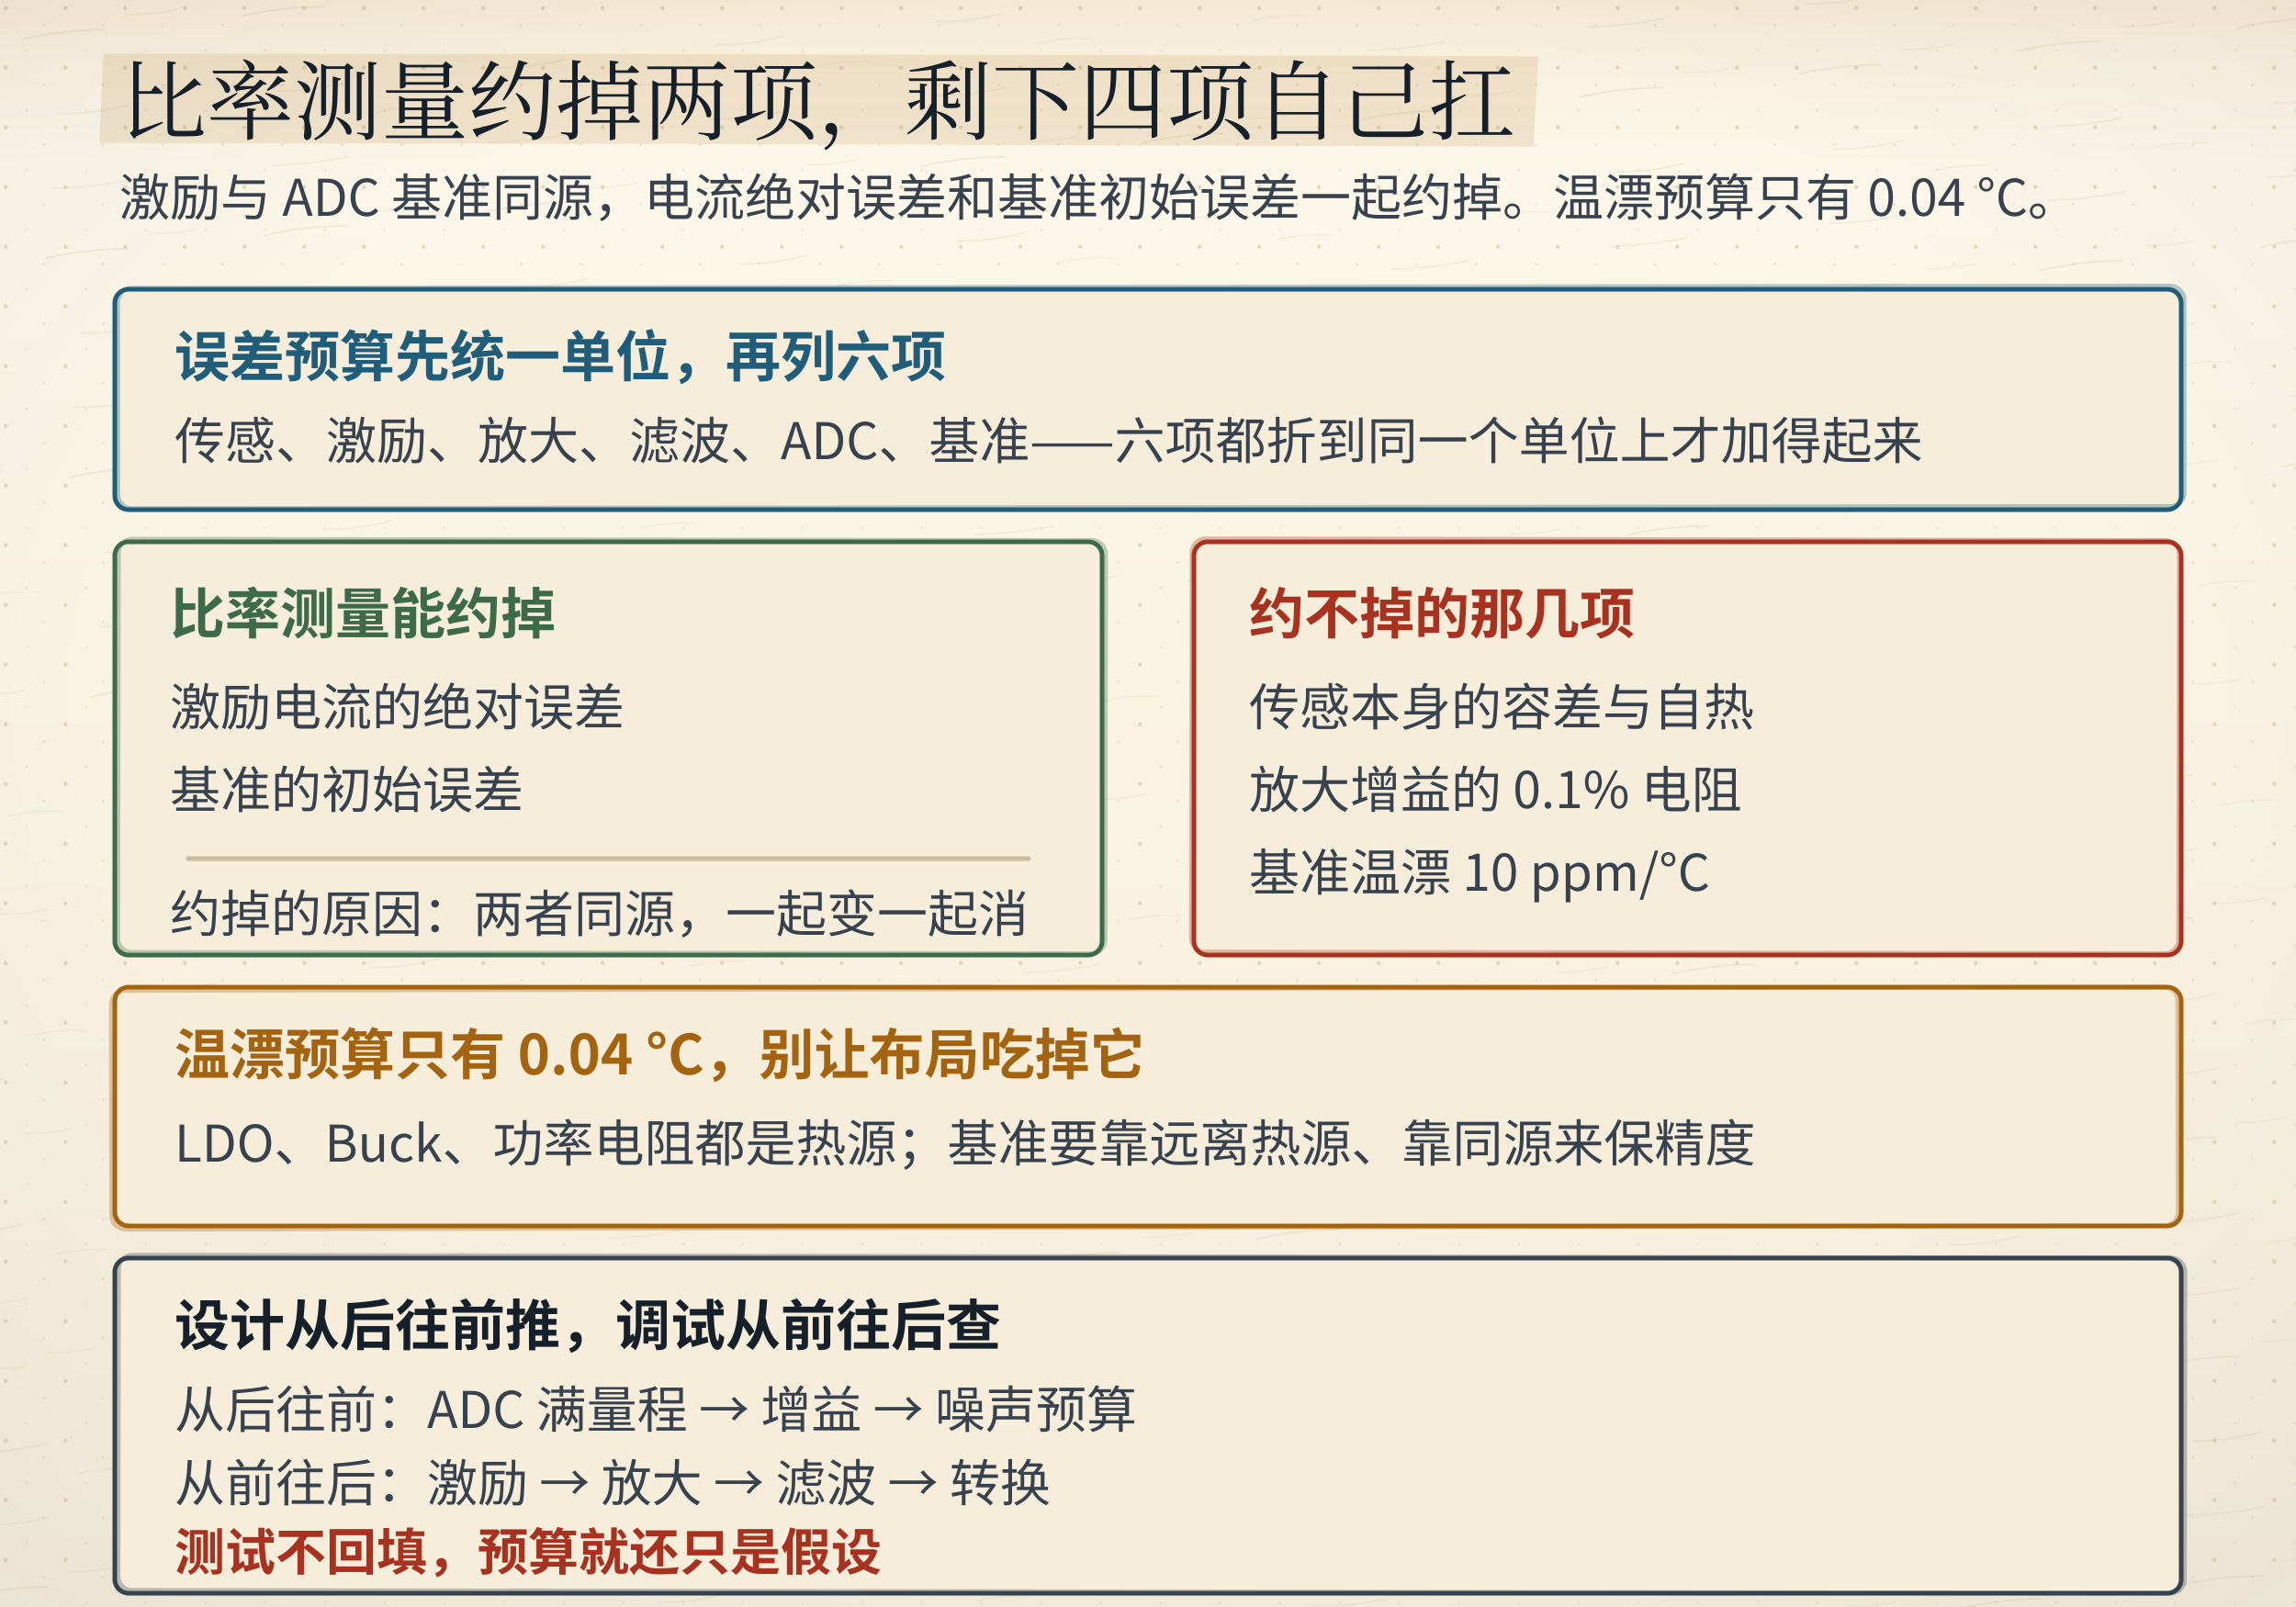
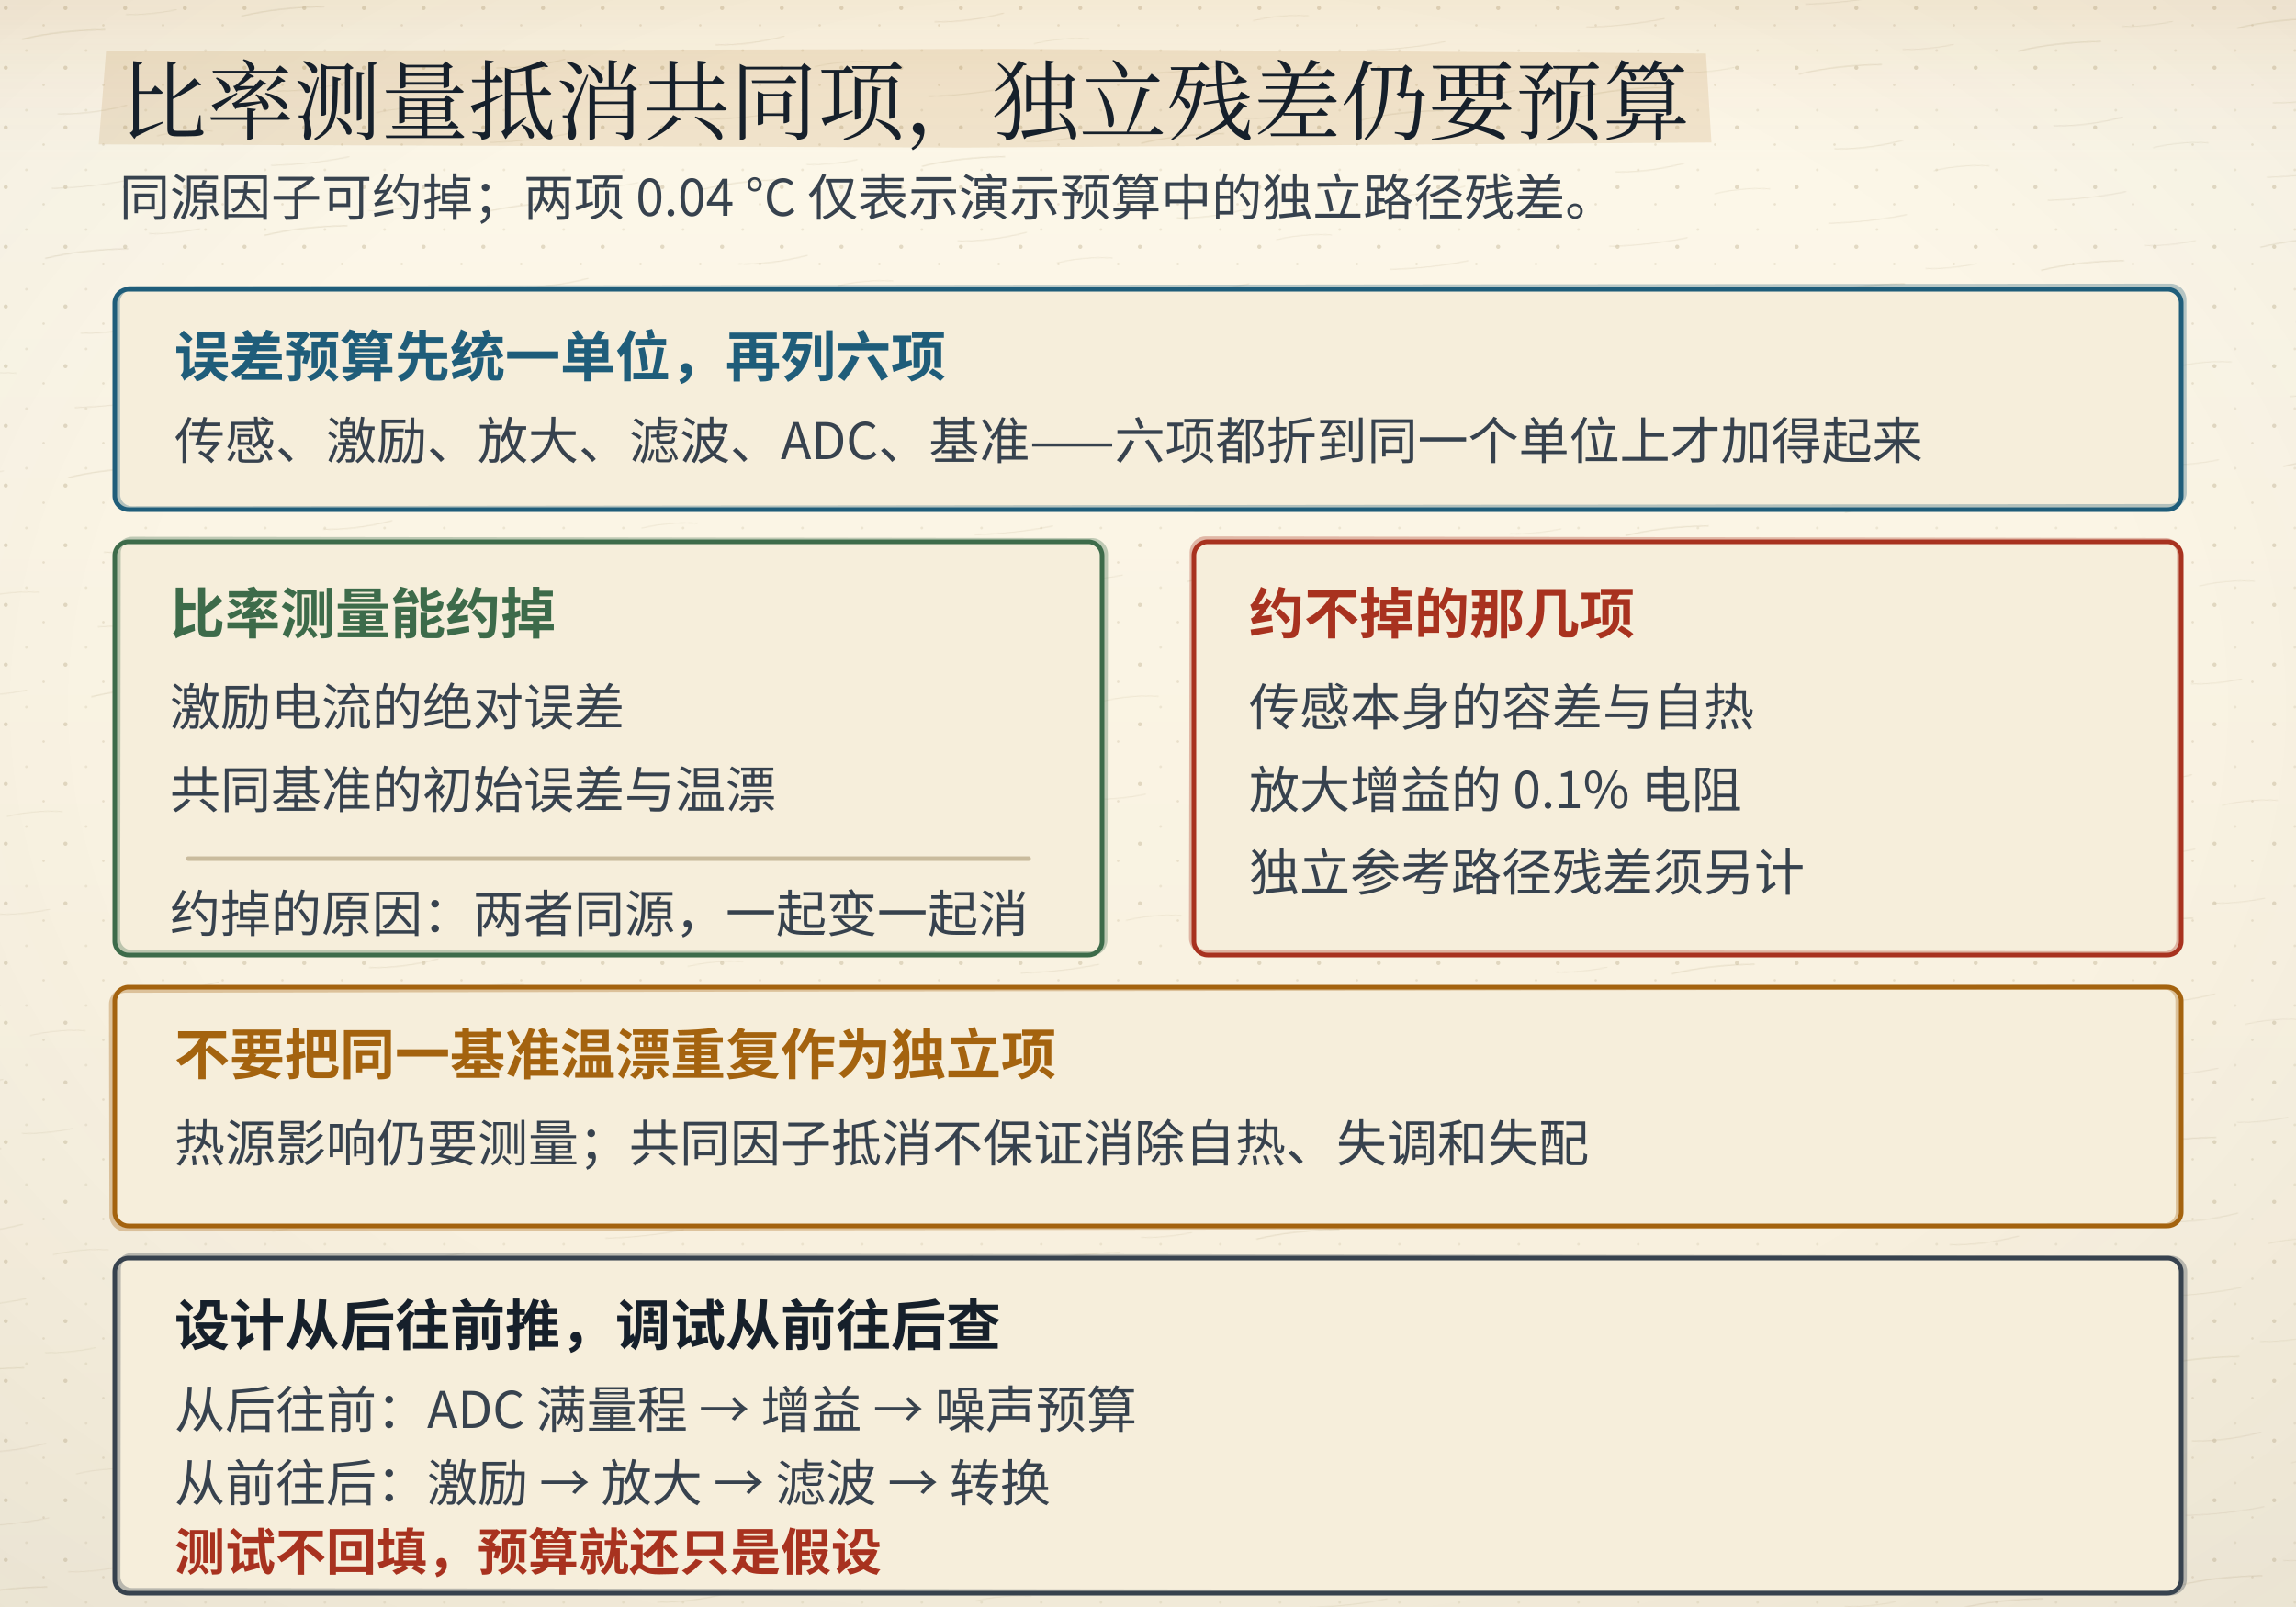
- <svg xmlns="http://www.w3.org/2000/svg" viewBox="0 0 1000 700">
+ <svg xmlns="http://www.w3.org/2000/svg" viewBox="0 0 1000 700" data-composition="python-handraw-v1" role="img" aria-labelledby="title desc">
  <defs>
    <linearGradient id="bgL" x1="0" y1="0" x2="0" y2="1">
      <stop offset="0" stop-color="#fdf8ea" />
      <stop offset="1" stop-color="#f6eedb" />
    </linearGradient>
    <linearGradient id="bgD" x1="0" y1="0" x2="0" y2="1">
      <stop offset="0" stop-color="#141310" />
      <stop offset="1" stop-color="#1d1a14" />
    </linearGradient>
    <radialGradient id="vig" cx="0.5" cy="0.44" r="0.78">
      <stop offset="0.55" stop-color="#16202b" stop-opacity="0" />
      <stop offset="1" stop-color="#16202b" stop-opacity="0.055" />
    </radialGradient>
    <linearGradient id="hdr" x1="0" y1="0" x2="0" y2="1">
      <stop offset="0" stop-color="#a4630f" stop-opacity="0.10" />
      <stop offset="0.55" stop-color="#a4630f" stop-opacity="0.028" />
      <stop offset="1" stop-color="#a4630f" stop-opacity="0" />
    </linearGradient>
    <linearGradient id="hdrD" x1="0" y1="0" x2="0" y2="1">
      <stop offset="0" stop-color="#dcab63" stop-opacity="0.13" />
      <stop offset="0.55" stop-color="#dcab63" stop-opacity="0.04" />
      <stop offset="1" stop-color="#dcab63" stop-opacity="0" />
    </linearGradient>
    <pattern id="dots" width="26" height="26" patternUnits="userSpaceOnUse">
      <circle cx="2.5" cy="3.5" r="0.9" fill="#c9bb9d" />
      <circle cx="19" cy="11" r="0.55" fill="#c9bb9d" opacity="0.7" />
      <circle cx="11.5" cy="22" r="0.6" fill="#c9bb9d" opacity="0.55" />
    </pattern>
    <filter id="soft" x="-40%" y="-40%" width="180%" height="180%">
      <feDropShadow dx="0" dy="1.4" stdDeviation="2" flood-color="#16202b" flood-opacity="0.13" />
    </filter>
    <filter id="pglow" x="-70%" y="-70%" width="240%" height="240%">
      <feGaussianBlur stdDeviation="1.7" result="b" />
      <feMerge>
        <feMergeNode in="b" />
        <feMergeNode in="SourceGraphic" />
      </feMerge>
    </filter>
  </defs>
  <rect class="page-bg" width="1000" height="700" fill="url(#bgL)" />
  <rect class="page-grain" width="1000" height="700" fill="url(#dots)" />
  <defs>
    <pattern id="fiber" width="96" height="96" patternUnits="userSpaceOnUse" patternTransform="rotate(-6)">
      <path d="M8 18 q16 -2.2 36 -0.4" stroke="#c9bb9d" stroke-width="0.55" fill="none" stroke-opacity="0.55" />
      <path d="M54 12 q10 1.4 22 0.2" stroke="#c9bb9d" stroke-width="0.45" fill="none" stroke-opacity="0.4" />
      <path d="M20 52 q14 1.8 30 -0.6" stroke="#c9bb9d" stroke-width="0.5" fill="none" stroke-opacity="0.45" />
      <path d="M62 66 q12 -1.6 24 0.4" stroke="#c9bb9d" stroke-width="0.45" fill="none" stroke-opacity="0.38" />
      <path d="M14 84 q18 1.4 34 -0.2" stroke="#c9bb9d" stroke-width="0.5" fill="none" stroke-opacity="0.42" />
    </pattern>
  </defs>
  <rect class="page-fiber" width="1000" height="700" fill="url(#fiber)" opacity="0.55" />
  <rect class="page-vig" width="1000" height="700" fill="url(#vig)" />
  <rect class="page-hdr" width="1000" height="72" fill="url(#hdr)" />
  <style>
text{font-family:"Segoe UI","Microsoft YaHei","PingFang SC","Hiragino Sans GB","Noto Sans CJK SC","Source Han Sans SC","Noto Sans SC",sans-serif;}
line,path,polyline,polygon{stroke-linecap:round;stroke-linejoin:round}
.page-bg{fill:url(#bgL)}
.page-grain{opacity:.5}
.page-vig{opacity:1}
.page-hdr{fill:url(#hdr)}
@media (prefers-color-scheme: dark){
.page-bg{fill:url(#bgD)}
.page-grain{opacity:.34}
.page-vig{opacity:.5}
.page-hdr{fill:url(#hdrD)}
[fill="#fdf8ea"]{fill:#141310}
[stroke="#fdf8ea"]{stroke:#141310}
[fill="#f6eedb"]{fill:#1d1a14}
[stroke="#f6eedb"]{stroke:#1d1a14}
[fill="#e0d3b8"]{fill:#3b3529}
[stroke="#e0d3b8"]{stroke:#3b3529}
[fill="#c9bb9d"]{fill:#4a4436}
[stroke="#c9bb9d"]{stroke:#4a4436}
[fill="#16202b"]{fill:#ece4d3}
[stroke="#16202b"]{stroke:#ece4d3}
[fill="#37424e"]{fill:#cfc6b4}
[stroke="#37424e"]{stroke:#cfc6b4}
[fill="#5b666f"]{fill:#a79e8b}
[stroke="#5b666f"]{stroke:#a79e8b}
[fill="#8b8272"]{fill:#857c6c}
[stroke="#8b8272"]{stroke:#857c6c}
text[fill="#fdf8ea"]{fill:#f9f3e3}
[fill="#e6eff3"]{fill:#17262e}
[fill="#e4f1f3"]{fill:#15262a}
[fill="#e8efe6"]{fill:#182418}
[fill="#f6e7e1"]{fill:#281a16}
[fill="#f7eedb"]{fill:#292114}
[fill="#efe8ee"]{fill:#241c22}
text[fill="#1f5d7a"]{fill:#7fb7cf}
:is(rect,circle,path,line,polygon,polyline,ellipse,g)[fill="#1f5d7a"]{fill:#2b4d5f}
[stroke="#1f5d7a"]{stroke:#6fa3b9}
text[fill="#2f7f96"]{fill:#8ac9d8}
:is(rect,circle,path,line,polygon,polyline,ellipse,g)[fill="#2f7f96"]{fill:#2b5660}
[stroke="#2f7f96"]{stroke:#77b2c1}
text[fill="#3d6b4a"]{fill:#98c096}
:is(rect,circle,path,line,polygon,polyline,ellipse,g)[fill="#3d6b4a"]{fill:#2f4a33}
[stroke="#3d6b4a"]{stroke:#7aa87c}
text[fill="#a8321f"]{fill:#e0907a}
:is(rect,circle,path,line,polygon,polyline,ellipse,g)[fill="#a8321f"]{fill:#55231b}
[stroke="#a8321f"]{stroke:#c07a63}
text[fill="#a4630f"]{fill:#dcab63}
:is(rect,circle,path,line,polygon,polyline,ellipse,g)[fill="#a4630f"]{fill:#553a17}
[stroke="#a4630f"]{stroke:#c08a45}
text[fill="#6b3f63"]{fill:#c4a2bf}
:is(rect,circle,path,line,polygon,polyline,ellipse,g)[fill="#6b3f63"]{fill:#452c40}
[stroke="#6b3f63"]{stroke:#a17c9b}
}
</style>
-   <polygon class="marker-wash" points="45.1,23.4 259.7,23.5 670.0,24.5 667.9,63.9 370.1,62.9 43.2,62.3" fill="#a4630f" opacity="0.13" />
-   <text x="52" y="58" font-size="38" fill="#16202b" font-family="'KaiTi','STKaiti','Kaiti SC','LXGW WenKai','Noto Serif CJK SC','Source Han Serif SC','Songti SC','SimSun','Noto Serif SC',serif" font-weight="700" text-anchor="start" style="font-family:'KaiTi','STKaiti','Kaiti SC','LXGW WenKai','Noto Serif CJK SC','Source Han Serif SC','Songti SC','SimSun','Noto Serif SC',serif;font-weight:400">比率测量约掉两项，剩下四项自己扛</text>
-   <text x="52" y="94" font-size="22" fill="#37424e" font-family="'KaiTi','STKaiti','Kaiti SC','LXGW WenKai','Noto Serif CJK SC','Source Han Serif SC','Songti SC','SimSun','Noto Serif SC',serif" font-weight="400" text-anchor="start">激励与 ADC 基准同源，电流绝对误差和基准初始误差一起约掉。温漂预算只有 0.04 °C。</text>
+   <polygon class="marker-wash" points="46.2,22.2 439.4,21.3 743.0,23.3 745.4,62.1 420.0,64.3 43.0,62.9" fill="#a4630f" opacity="0.13" />
+   <text x="52" y="58" font-size="38" fill="#16202b" font-family="'KaiTi','STKaiti','Kaiti SC','LXGW WenKai','Noto Serif CJK SC','Source Han Serif SC','Songti SC','SimSun','Noto Serif SC',serif" font-weight="700" text-anchor="start" style="font-family:'KaiTi','STKaiti','Kaiti SC','LXGW WenKai','Noto Serif CJK SC','Source Han Serif SC','Songti SC','SimSun','Noto Serif SC',serif;font-weight:400">比率测量抵消共同项，独立残差仍要预算</text>
+   <text x="52" y="94" font-size="22" fill="#37424e" font-family="'KaiTi','STKaiti','Kaiti SC','LXGW WenKai','Noto Serif CJK SC','Source Han Serif SC','Songti SC','SimSun','Noto Serif SC',serif" font-weight="400" text-anchor="start">同源因子可约掉；两项 0.04 °C 仅表示演示预算中的独立路径残差。</text>
  <rect x="50" y="126" width="900" height="96" rx="6" fill="#f6eedb" stroke="#1f5d7a" stroke-width="2" />
  <rect class="ink-echo" x="50" y="126" width="900" height="96" rx="6" stroke="#1f5d7a" stroke-width="2" fill="none" opacity="0.32" transform="translate(1.32 -0.97) rotate(-0.06 500.0 174.0)" />
  <text x="76" y="164" font-size="24" fill="#1f5d7a" font-family="'KaiTi','STKaiti','Kaiti SC','LXGW WenKai','Noto Serif CJK SC','Source Han Serif SC','Songti SC','SimSun','Noto Serif SC',serif" font-weight="700" text-anchor="start">误差预算先统一单位，再列六项</text>
  <text x="76" y="200" font-size="22" fill="#37424e" font-family="'KaiTi','STKaiti','Kaiti SC','LXGW WenKai','Noto Serif CJK SC','Source Han Serif SC','Songti SC','SimSun','Noto Serif SC',serif" font-weight="400" text-anchor="start">传感、激励、放大、滤波、ADC、基准——六项都折到同一个单位上才加得起来</text>
  <rect x="50" y="236" width="430" height="180" rx="6" fill="#f6eedb" stroke="#3d6b4a" stroke-width="2" />
  <rect class="ink-echo" x="50" y="236" width="430" height="180" rx="6" stroke="#3d6b4a" stroke-width="2" fill="none" opacity="0.32" transform="translate(1.46 -0.89) rotate(0.08 265.0 326.0)" />
  <text x="74" y="276" font-size="24" fill="#3d6b4a" font-family="'KaiTi','STKaiti','Kaiti SC','LXGW WenKai','Noto Serif CJK SC','Source Han Serif SC','Songti SC','SimSun','Noto Serif SC',serif" font-weight="700" text-anchor="start">比率测量能约掉</text>
  <text x="74" y="316" font-size="22" fill="#37424e" font-family="'KaiTi','STKaiti','Kaiti SC','LXGW WenKai','Noto Serif CJK SC','Source Han Serif SC','Songti SC','SimSun','Noto Serif SC',serif" font-weight="400" text-anchor="start">激励电流的绝对误差</text>
-   <text x="74" y="352" font-size="22" fill="#37424e" font-family="'KaiTi','STKaiti','Kaiti SC','LXGW WenKai','Noto Serif CJK SC','Source Han Serif SC','Songti SC','SimSun','Noto Serif SC',serif" font-weight="400" text-anchor="start">基准的初始误差</text>
+   <text x="74" y="352" font-size="22" fill="#37424e" font-family="'KaiTi','STKaiti','Kaiti SC','LXGW WenKai','Noto Serif CJK SC','Source Han Serif SC','Songti SC','SimSun','Noto Serif SC',serif" font-weight="400" text-anchor="start">共同基准的初始误差与温漂</text>
  <path d="M82 374 Q265.00 374.02 448 374" fill="none" stroke="#c9bb9d" stroke-width="2" />
  <text x="74" y="406" font-size="22" fill="#37424e" font-family="'KaiTi','STKaiti','Kaiti SC','LXGW WenKai','Noto Serif CJK SC','Source Han Serif SC','Songti SC','SimSun','Noto Serif SC',serif" font-weight="400" text-anchor="start">约掉的原因：两者同源，一起变一起消</text>
  <rect x="520" y="236" width="430" height="180" rx="6" fill="#f6eedb" stroke="#a8321f" stroke-width="2" />
  <rect class="ink-echo" x="520" y="236" width="430" height="180" rx="6" stroke="#a8321f" stroke-width="2" fill="none" opacity="0.32" transform="translate(-1.00 -0.99) rotate(0.10 735.0 326.0)" />
  <text x="544" y="276" font-size="24" fill="#a8321f" font-family="'KaiTi','STKaiti','Kaiti SC','LXGW WenKai','Noto Serif CJK SC','Source Han Serif SC','Songti SC','SimSun','Noto Serif SC',serif" font-weight="700" text-anchor="start">约不掉的那几项</text>
  <text x="544" y="316" font-size="22" fill="#37424e" font-family="'KaiTi','STKaiti','Kaiti SC','LXGW WenKai','Noto Serif CJK SC','Source Han Serif SC','Songti SC','SimSun','Noto Serif SC',serif" font-weight="400" text-anchor="start">传感本身的容差与自热</text>
  <text x="544" y="352" font-size="22" fill="#37424e" font-family="'KaiTi','STKaiti','Kaiti SC','LXGW WenKai','Noto Serif CJK SC','Source Han Serif SC','Songti SC','SimSun','Noto Serif SC',serif" font-weight="400" text-anchor="start">放大增益的 0.1% 电阻</text>
-   <text x="544" y="388" font-size="22" fill="#37424e" font-family="'KaiTi','STKaiti','Kaiti SC','LXGW WenKai','Noto Serif CJK SC','Source Han Serif SC','Songti SC','SimSun','Noto Serif SC',serif" font-weight="400" text-anchor="start">基准温漂 10 ppm/°C</text>
+   <text x="544" y="388" font-size="22" fill="#37424e" font-family="'KaiTi','STKaiti','Kaiti SC','LXGW WenKai','Noto Serif CJK SC','Source Han Serif SC','Songti SC','SimSun','Noto Serif SC',serif" font-weight="400" text-anchor="start">独立参考路径残差须另计</text>
  <rect x="50" y="430" width="900" height="104" rx="6" fill="#f6eedb" stroke="#a4630f" stroke-width="2" />
  <rect class="ink-echo" x="50" y="430" width="900" height="104" rx="6" stroke="#a4630f" stroke-width="2" fill="none" opacity="0.32" transform="translate(-1.45 0.66) rotate(-0.10 500.0 482.0)" />
-   <text x="76" y="468" font-size="24" fill="#a4630f" font-family="'KaiTi','STKaiti','Kaiti SC','LXGW WenKai','Noto Serif CJK SC','Source Han Serif SC','Songti SC','SimSun','Noto Serif SC',serif" font-weight="700" text-anchor="start">温漂预算只有 0.04 °C，别让布局吃掉它</text>
-   <text x="76" y="506" font-size="22" fill="#37424e" font-family="'KaiTi','STKaiti','Kaiti SC','LXGW WenKai','Noto Serif CJK SC','Source Han Serif SC','Songti SC','SimSun','Noto Serif SC',serif" font-weight="400" text-anchor="start">LDO、Buck、功率电阻都是热源；基准要靠远离热源、靠同源来保精度</text>
+   <text x="76" y="468" font-size="24" fill="#a4630f" font-family="'KaiTi','STKaiti','Kaiti SC','LXGW WenKai','Noto Serif CJK SC','Source Han Serif SC','Songti SC','SimSun','Noto Serif SC',serif" font-weight="700" text-anchor="start">不要把同一基准温漂重复作为独立项</text>
+   <text x="76" y="506" font-size="22" fill="#37424e" font-family="'KaiTi','STKaiti','Kaiti SC','LXGW WenKai','Noto Serif CJK SC','Source Han Serif SC','Songti SC','SimSun','Noto Serif SC',serif" font-weight="400" text-anchor="start">热源影响仍要测量；共同因子抵消不保证消除自热、失调和失配</text>
  <rect x="50" y="548" width="900" height="146" rx="6" fill="#f6eedb" stroke="#37424e" stroke-width="2" />
  <rect class="ink-echo" x="50" y="548" width="900" height="146" rx="6" stroke="#37424e" stroke-width="2" fill="none" opacity="0.32" transform="translate(1.54 -0.65) rotate(0.08 500.0 621.0)" />
  <text x="76" y="586" font-size="24" fill="#16202b" font-family="'KaiTi','STKaiti','Kaiti SC','LXGW WenKai','Noto Serif CJK SC','Source Han Serif SC','Songti SC','SimSun','Noto Serif SC',serif" font-weight="700" text-anchor="start">设计从后往前推，调试从前往后查</text>
  <text x="76" y="622" font-size="22" fill="#37424e" font-family="'KaiTi','STKaiti','Kaiti SC','LXGW WenKai','Noto Serif CJK SC','Source Han Serif SC','Songti SC','SimSun','Noto Serif SC',serif" font-weight="400" text-anchor="start">从后往前：ADC 满量程 → 增益 → 噪声预算</text>
  <text x="76" y="654" font-size="22" fill="#37424e" font-family="'KaiTi','STKaiti','Kaiti SC','LXGW WenKai','Noto Serif CJK SC','Source Han Serif SC','Songti SC','SimSun','Noto Serif SC',serif" font-weight="400" text-anchor="start">从前往后：激励 → 放大 → 滤波 → 转换</text>
  <text x="76" y="684" font-size="22" fill="#a8321f" font-family="'KaiTi','STKaiti','Kaiti SC','LXGW WenKai','Noto Serif CJK SC','Source Han Serif SC','Songti SC','SimSun','Noto Serif SC',serif" font-weight="700" text-anchor="start">测试不回填，预算就还只是假设</text>
</svg>
